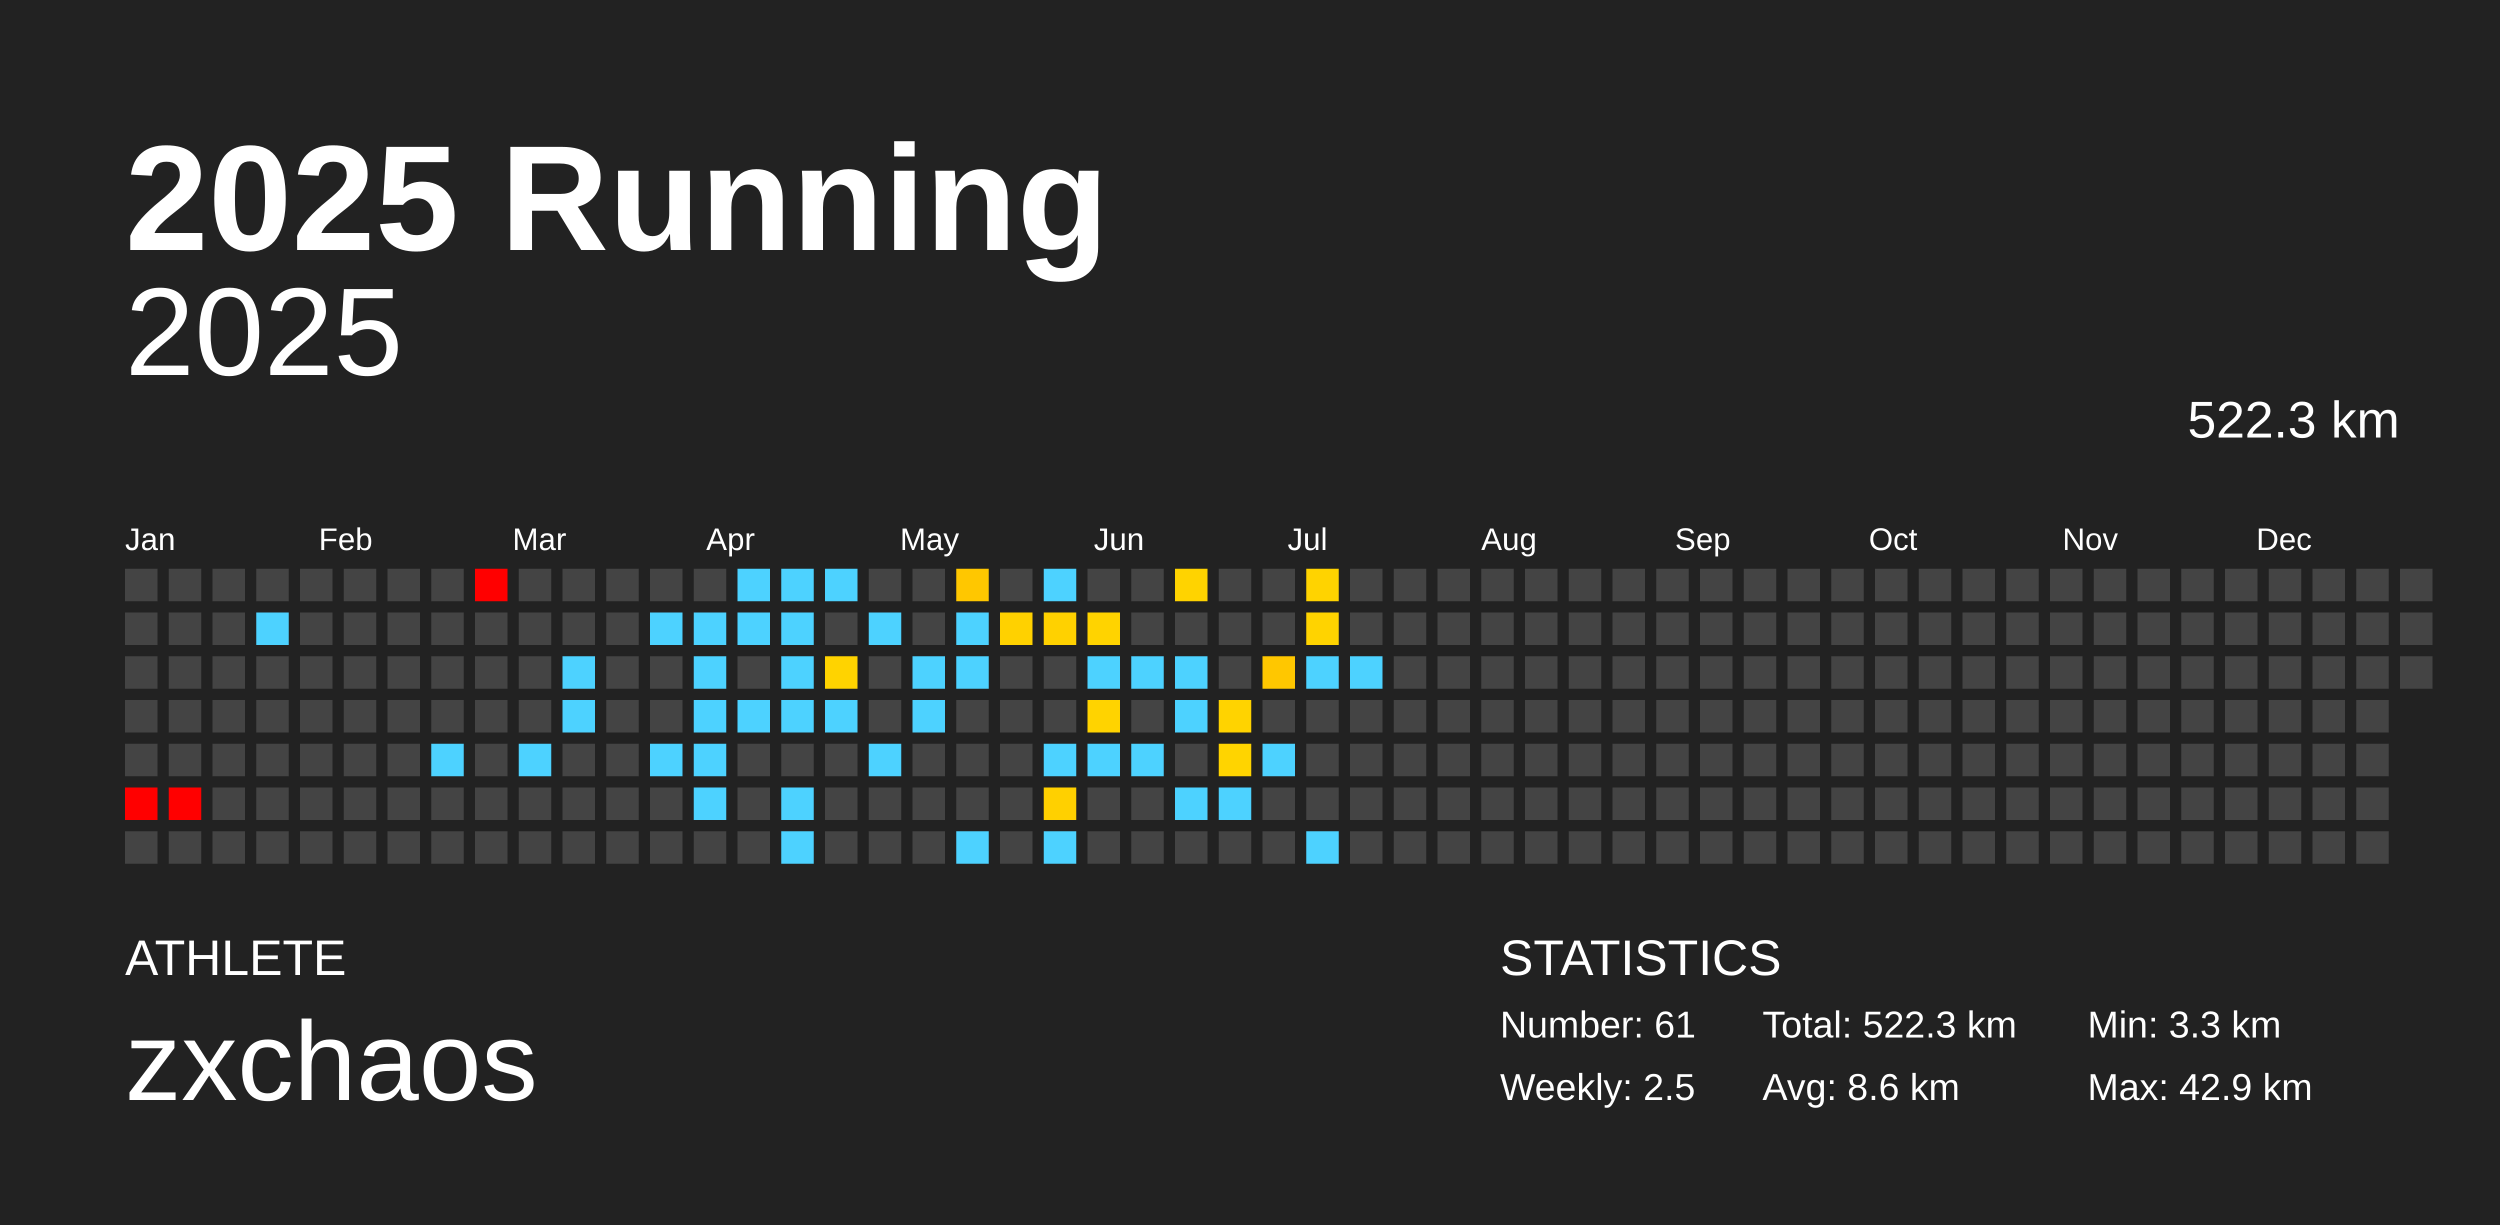
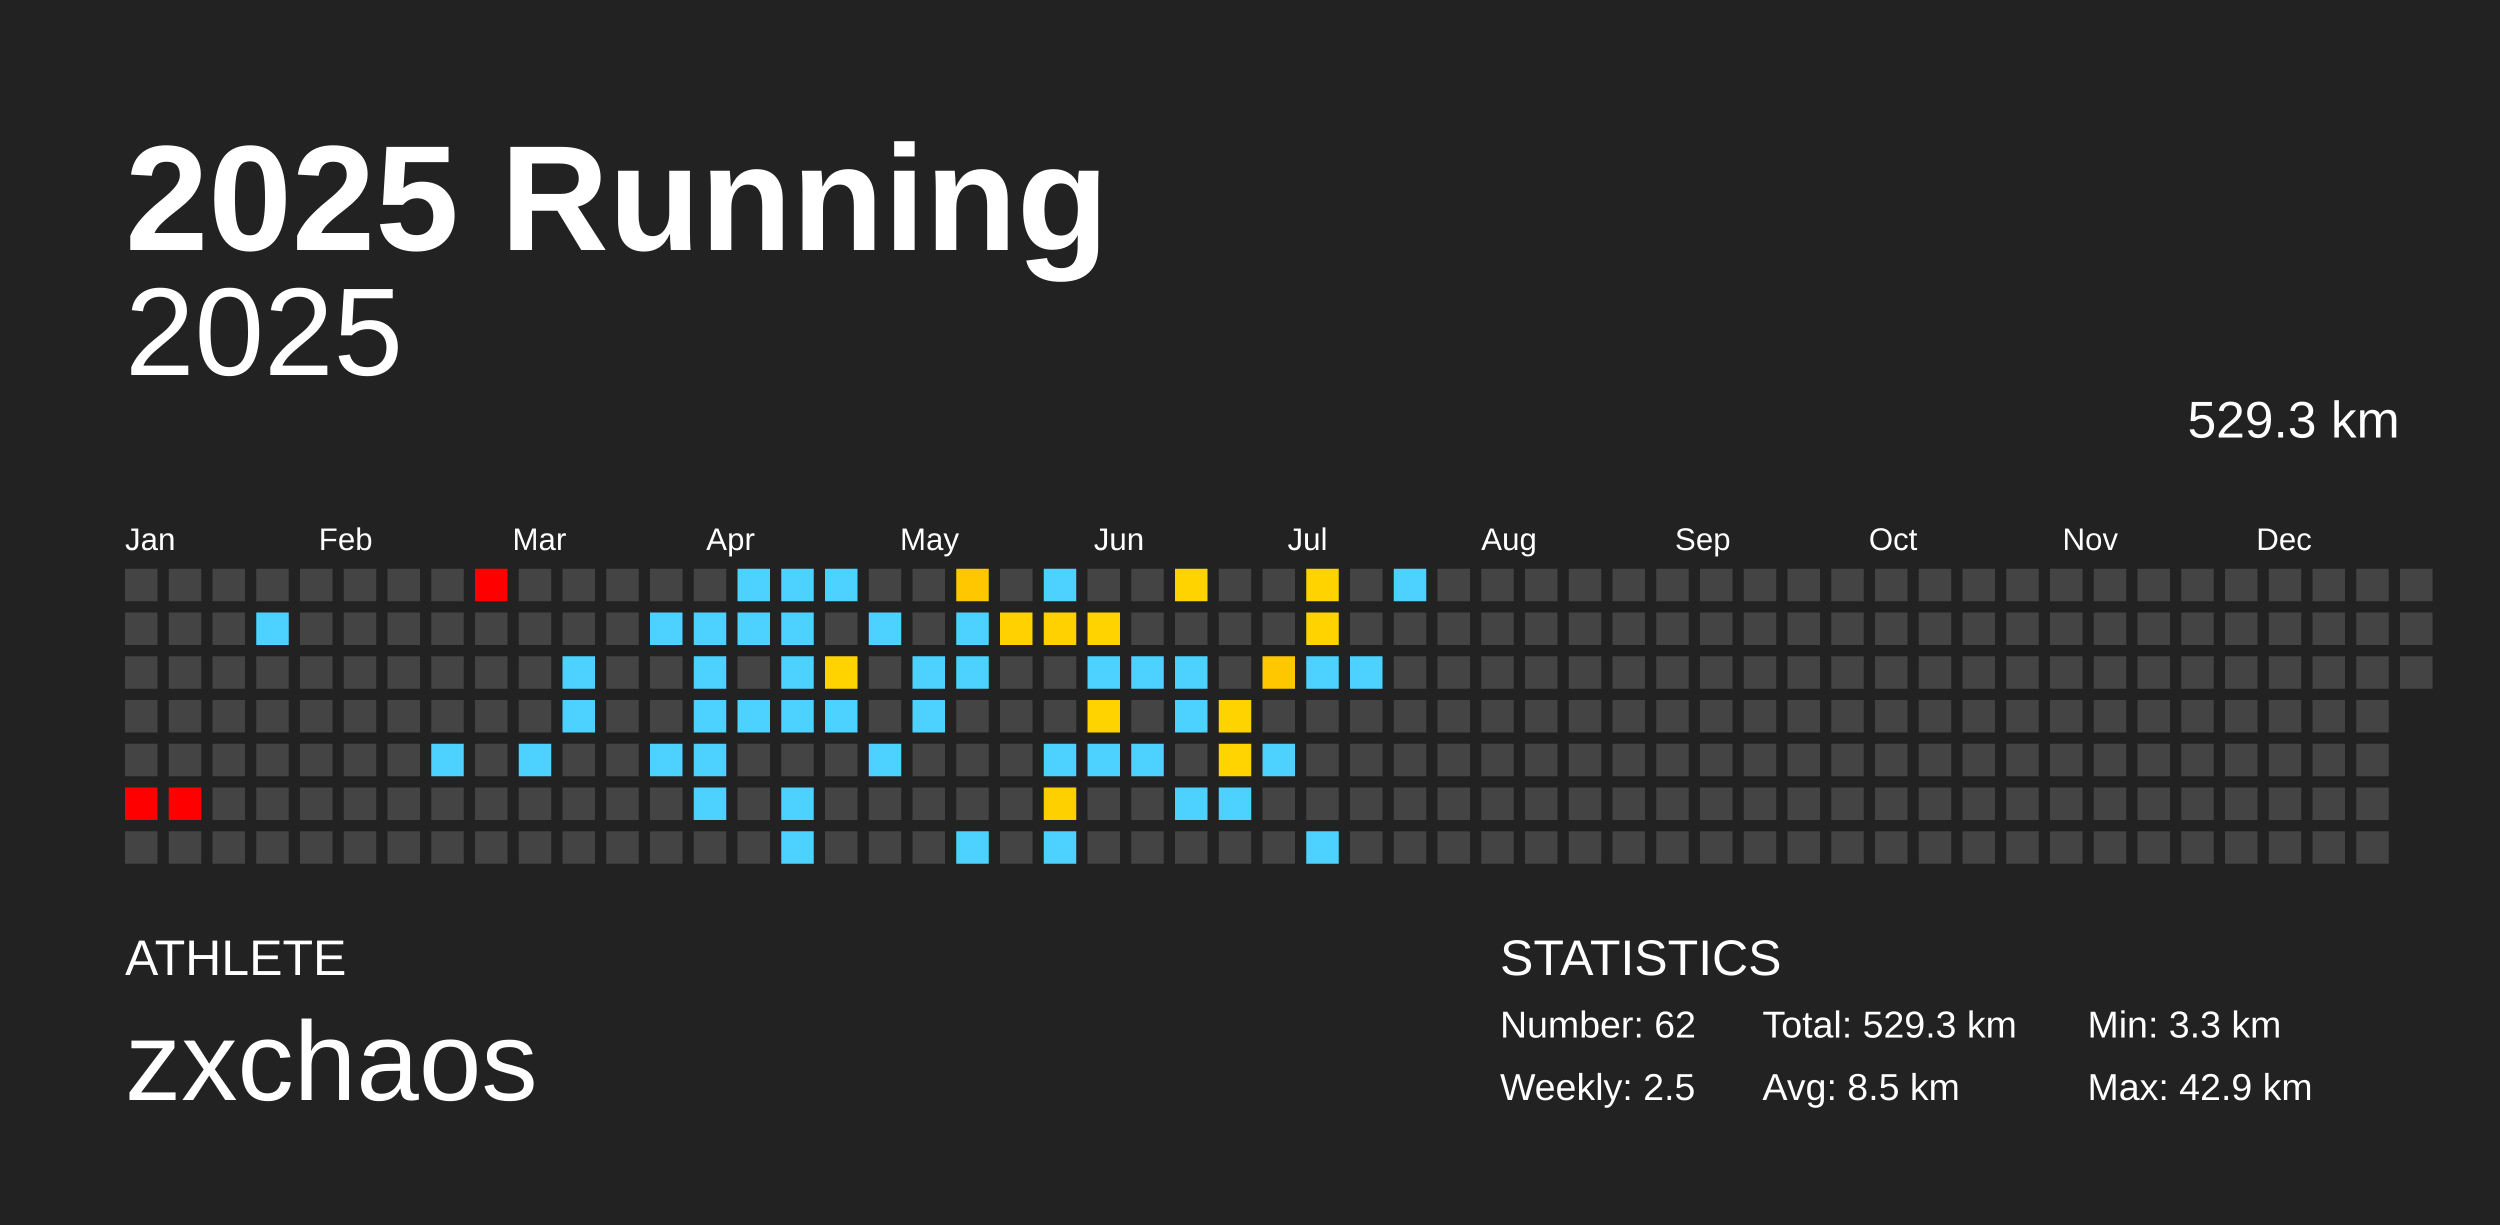
<svg xmlns="http://www.w3.org/2000/svg" baseProfile="full" height="98mm" version="1.1" viewBox="0,0,200,98" width="200mm">
  <defs />
  <rect fill="#222222" height="98" width="200" x="0" y="0" />
  <text fill="#FFFFFF" style="font-size:12px; font-family:Arial; font-weight:bold;" x="10" y="20">2025 Running</text>
  <text fill="#FFFFFF" style="font-size:4px; font-family:Arial" x="10" y="78">ATHLETE</text>
  <text fill="#FFFFFF" style="font-size:9px; font-family:Arial" x="10" y="88">zxchaos</text>
  <text fill="#FFFFFF" style="font-size:4px; font-family:Arial" x="120" y="78">STATISTICS</text>
-   <text fill="#FFFFFF" style="font-size:3px; font-family:Arial" x="120" y="83">Number: 61</text>
+   <text fill="#FFFFFF" style="font-size:3px; font-family:Arial" x="120" y="83">Number: 62</text>
  <text fill="#FFFFFF" style="font-size:3px; font-family:Arial" x="120" y="88">Weekly: 2.5</text>
-   <text fill="#FFFFFF" style="font-size:3px; font-family:Arial" x="141" y="83">Total: 522.3 km</text>
-   <text fill="#FFFFFF" style="font-size:3px; font-family:Arial" x="141" y="88">Avg: 8.6 km</text>
+   <text fill="#FFFFFF" style="font-size:3px; font-family:Arial" x="141" y="83">Total: 529.3 km</text>
+   <text fill="#FFFFFF" style="font-size:3px; font-family:Arial" x="141" y="88">Avg: 8.5 km</text>
  <text fill="#FFFFFF" style="font-size:3px; font-family:Arial" x="167" y="83">Min: 3.3 km</text>
  <text fill="#FFFFFF" style="font-size:3px; font-family:Arial" x="167" y="88">Max: 42.9 km</text>
  <text alignment-baseline="hanging" fill="#FFFFFF" style="font-size:10.0px; font-family:Arial;" x="10" y="30">2025</text>
-   <text alignment-baseline="hanging" fill="#FFFFFF" style="font-size:4.125px; font-family:Arial;" x="175" y="35">522.3 km</text>
+   <text alignment-baseline="hanging" fill="#FFFFFF" style="font-size:4.125px; font-family:Arial;" x="175" y="35">529.3 km</text>
  <text fill="#FFFFFF" style="font-size:2.5px; font-family:Arial" x="10.0" y="44">Jan</text>
  <text fill="#FFFFFF" style="font-size:2.5px; font-family:Arial" x="25.5" y="44">Feb</text>
  <text fill="#FFFFFF" style="font-size:2.5px; font-family:Arial" x="41.0" y="44">Mar</text>
  <text fill="#FFFFFF" style="font-size:2.5px; font-family:Arial" x="56.5" y="44">Apr</text>
  <text fill="#FFFFFF" style="font-size:2.5px; font-family:Arial" x="72.0" y="44">May</text>
  <text fill="#FFFFFF" style="font-size:2.5px; font-family:Arial" x="87.5" y="44">Jun</text>
  <text fill="#FFFFFF" style="font-size:2.5px; font-family:Arial" x="103.0" y="44">Jul</text>
  <text fill="#FFFFFF" style="font-size:2.5px; font-family:Arial" x="118.5" y="44">Aug</text>
  <text fill="#FFFFFF" style="font-size:2.5px; font-family:Arial" x="134.0" y="44">Sep</text>
  <text fill="#FFFFFF" style="font-size:2.5px; font-family:Arial" x="149.5" y="44">Oct</text>
  <text fill="#FFFFFF" style="font-size:2.5px; font-family:Arial" x="165.0" y="44">Nov</text>
  <text fill="#FFFFFF" style="font-size:2.5px; font-family:Arial" x="180.5" y="44">Dec</text>
  <rect fill="#444444" height="2.6" width="2.6" x="10.0" y="45.5" />
  <rect fill="#444444" height="2.6" width="2.6" x="10.0" y="49.0" />
  <rect fill="#444444" height="2.6" width="2.6" x="10.0" y="52.5" />
  <rect fill="#444444" height="2.6" width="2.6" x="10.0" y="56.0" />
  <rect fill="#444444" height="2.6" width="2.6" x="10.0" y="59.5" />
  <rect fill="red" height="2.6" width="2.6" x="10.0" y="63.0" />
  <rect fill="#444444" height="2.6" width="2.6" x="10.0" y="66.5" />
  <rect fill="#444444" height="2.6" width="2.6" x="13.5" y="45.5" />
  <rect fill="#444444" height="2.6" width="2.6" x="13.5" y="49.0" />
  <rect fill="#444444" height="2.6" width="2.6" x="13.5" y="52.5" />
  <rect fill="#444444" height="2.6" width="2.6" x="13.5" y="56.0" />
  <rect fill="#444444" height="2.6" width="2.6" x="13.5" y="59.5" />
  <rect fill="red" height="2.6" width="2.6" x="13.5" y="63.0" />
  <rect fill="#444444" height="2.6" width="2.6" x="13.5" y="66.5" />
  <rect fill="#444444" height="2.6" width="2.6" x="17.0" y="45.5" />
  <rect fill="#444444" height="2.6" width="2.6" x="17.0" y="49.0" />
  <rect fill="#444444" height="2.6" width="2.6" x="17.0" y="52.5" />
  <rect fill="#444444" height="2.6" width="2.6" x="17.0" y="56.0" />
  <rect fill="#444444" height="2.6" width="2.6" x="17.0" y="59.5" />
  <rect fill="#444444" height="2.6" width="2.6" x="17.0" y="63.0" />
  <rect fill="#444444" height="2.6" width="2.6" x="17.0" y="66.5" />
  <rect fill="#444444" height="2.6" width="2.6" x="20.5" y="45.5" />
  <rect fill="#4dd2ff" height="2.6" width="2.6" x="20.5" y="49.0" />
  <rect fill="#444444" height="2.6" width="2.6" x="20.5" y="52.5" />
  <rect fill="#444444" height="2.6" width="2.6" x="20.5" y="56.0" />
  <rect fill="#444444" height="2.6" width="2.6" x="20.5" y="59.5" />
  <rect fill="#444444" height="2.6" width="2.6" x="20.5" y="63.0" />
  <rect fill="#444444" height="2.6" width="2.6" x="20.5" y="66.5" />
  <rect fill="#444444" height="2.6" width="2.6" x="24.0" y="45.5" />
  <rect fill="#444444" height="2.6" width="2.6" x="24.0" y="49.0" />
  <rect fill="#444444" height="2.6" width="2.6" x="24.0" y="52.5" />
  <rect fill="#444444" height="2.6" width="2.6" x="24.0" y="56.0" />
  <rect fill="#444444" height="2.6" width="2.6" x="24.0" y="59.5" />
  <rect fill="#444444" height="2.6" width="2.6" x="24.0" y="63.0" />
  <rect fill="#444444" height="2.6" width="2.6" x="24.0" y="66.5" />
  <rect fill="#444444" height="2.6" width="2.6" x="27.5" y="45.5" />
  <rect fill="#444444" height="2.6" width="2.6" x="27.5" y="49.0" />
  <rect fill="#444444" height="2.6" width="2.6" x="27.5" y="52.5" />
  <rect fill="#444444" height="2.6" width="2.6" x="27.5" y="56.0" />
  <rect fill="#444444" height="2.6" width="2.6" x="27.5" y="59.5" />
  <rect fill="#444444" height="2.6" width="2.6" x="27.5" y="63.0" />
  <rect fill="#444444" height="2.6" width="2.6" x="27.5" y="66.5" />
  <rect fill="#444444" height="2.6" width="2.6" x="31.0" y="45.5" />
  <rect fill="#444444" height="2.6" width="2.6" x="31.0" y="49.0" />
  <rect fill="#444444" height="2.6" width="2.6" x="31.0" y="52.5" />
  <rect fill="#444444" height="2.6" width="2.6" x="31.0" y="56.0" />
  <rect fill="#444444" height="2.6" width="2.6" x="31.0" y="59.5" />
  <rect fill="#444444" height="2.6" width="2.6" x="31.0" y="63.0" />
  <rect fill="#444444" height="2.6" width="2.6" x="31.0" y="66.5" />
  <rect fill="#444444" height="2.6" width="2.6" x="34.5" y="45.5" />
  <rect fill="#444444" height="2.6" width="2.6" x="34.5" y="49.0" />
  <rect fill="#444444" height="2.6" width="2.6" x="34.5" y="52.5" />
  <rect fill="#444444" height="2.6" width="2.6" x="34.5" y="56.0" />
  <rect fill="#4dd2ff" height="2.6" width="2.6" x="34.5" y="59.5" />
  <rect fill="#444444" height="2.6" width="2.6" x="34.5" y="63.0" />
  <rect fill="#444444" height="2.6" width="2.6" x="34.5" y="66.5" />
  <rect fill="red" height="2.6" width="2.6" x="38.0" y="45.5" />
  <rect fill="#444444" height="2.6" width="2.6" x="38.0" y="49.0" />
  <rect fill="#444444" height="2.6" width="2.6" x="38.0" y="52.5" />
  <rect fill="#444444" height="2.6" width="2.6" x="38.0" y="56.0" />
  <rect fill="#444444" height="2.6" width="2.6" x="38.0" y="59.5" />
  <rect fill="#444444" height="2.6" width="2.6" x="38.0" y="63.0" />
  <rect fill="#444444" height="2.6" width="2.6" x="38.0" y="66.5" />
  <rect fill="#444444" height="2.6" width="2.6" x="41.5" y="45.5" />
  <rect fill="#444444" height="2.6" width="2.6" x="41.5" y="49.0" />
  <rect fill="#444444" height="2.6" width="2.6" x="41.5" y="52.5" />
  <rect fill="#444444" height="2.6" width="2.6" x="41.5" y="56.0" />
  <rect fill="#4dd2ff" height="2.6" width="2.6" x="41.5" y="59.5" />
  <rect fill="#444444" height="2.6" width="2.6" x="41.5" y="63.0" />
  <rect fill="#444444" height="2.6" width="2.6" x="41.5" y="66.5" />
  <rect fill="#444444" height="2.6" width="2.6" x="45.0" y="45.5" />
  <rect fill="#444444" height="2.6" width="2.6" x="45.0" y="49.0" />
  <rect fill="#4dd2ff" height="2.6" width="2.6" x="45.0" y="52.5" />
  <rect fill="#4dd2ff" height="2.6" width="2.6" x="45.0" y="56.0" />
  <rect fill="#444444" height="2.6" width="2.6" x="45.0" y="59.5" />
  <rect fill="#444444" height="2.6" width="2.6" x="45.0" y="63.0" />
  <rect fill="#444444" height="2.6" width="2.6" x="45.0" y="66.5" />
  <rect fill="#444444" height="2.6" width="2.6" x="48.5" y="45.5" />
  <rect fill="#444444" height="2.6" width="2.6" x="48.5" y="49.0" />
  <rect fill="#444444" height="2.6" width="2.6" x="48.5" y="52.5" />
  <rect fill="#444444" height="2.6" width="2.6" x="48.5" y="56.0" />
  <rect fill="#444444" height="2.6" width="2.6" x="48.5" y="59.5" />
  <rect fill="#444444" height="2.6" width="2.6" x="48.5" y="63.0" />
  <rect fill="#444444" height="2.6" width="2.6" x="48.5" y="66.5" />
  <rect fill="#444444" height="2.6" width="2.6" x="52.0" y="45.5" />
  <rect fill="#4dd2ff" height="2.6" width="2.6" x="52.0" y="49.0" />
  <rect fill="#444444" height="2.6" width="2.6" x="52.0" y="52.5" />
  <rect fill="#444444" height="2.6" width="2.6" x="52.0" y="56.0" />
  <rect fill="#4dd2ff" height="2.6" width="2.6" x="52.0" y="59.5" />
  <rect fill="#444444" height="2.6" width="2.6" x="52.0" y="63.0" />
  <rect fill="#444444" height="2.6" width="2.6" x="52.0" y="66.5" />
  <rect fill="#444444" height="2.6" width="2.6" x="55.5" y="45.5" />
  <rect fill="#4dd2ff" height="2.6" width="2.6" x="55.5" y="49.0" />
  <rect fill="#4dd2ff" height="2.6" width="2.6" x="55.5" y="52.5" />
  <rect fill="#4dd2ff" height="2.6" width="2.6" x="55.5" y="56.0" />
  <rect fill="#4dd2ff" height="2.6" width="2.6" x="55.5" y="59.5" />
  <rect fill="#4dd2ff" height="2.6" width="2.6" x="55.5" y="63.0" />
  <rect fill="#444444" height="2.6" width="2.6" x="55.5" y="66.5" />
  <rect fill="#4dd2ff" height="2.6" width="2.6" x="59.0" y="45.5" />
  <rect fill="#4dd2ff" height="2.6" width="2.6" x="59.0" y="49.0" />
  <rect fill="#444444" height="2.6" width="2.6" x="59.0" y="52.5" />
  <rect fill="#4dd2ff" height="2.6" width="2.6" x="59.0" y="56.0" />
  <rect fill="#444444" height="2.6" width="2.6" x="59.0" y="59.5" />
  <rect fill="#444444" height="2.6" width="2.6" x="59.0" y="63.0" />
  <rect fill="#444444" height="2.6" width="2.6" x="59.0" y="66.5" />
  <rect fill="#4dd2ff" height="2.6" width="2.6" x="62.5" y="45.5" />
  <rect fill="#4dd2ff" height="2.6" width="2.6" x="62.5" y="49.0" />
  <rect fill="#4dd2ff" height="2.6" width="2.6" x="62.5" y="52.5" />
  <rect fill="#4dd2ff" height="2.6" width="2.6" x="62.5" y="56.0" />
  <rect fill="#444444" height="2.6" width="2.6" x="62.5" y="59.5" />
  <rect fill="#4dd2ff" height="2.6" width="2.6" x="62.5" y="63.0" />
  <rect fill="#4dd2ff" height="2.6" width="2.6" x="62.5" y="66.5" />
  <rect fill="#4dd2ff" height="2.6" width="2.6" x="66.0" y="45.5" />
  <rect fill="#444444" height="2.6" width="2.6" x="66.0" y="49.0" />
  <rect fill="#ffd300" height="2.6" width="2.6" x="66.0" y="52.5" />
  <rect fill="#4dd2ff" height="2.6" width="2.6" x="66.0" y="56.0" />
  <rect fill="#444444" height="2.6" width="2.6" x="66.0" y="59.5" />
  <rect fill="#444444" height="2.6" width="2.6" x="66.0" y="63.0" />
  <rect fill="#444444" height="2.6" width="2.6" x="66.0" y="66.5" />
  <rect fill="#444444" height="2.6" width="2.6" x="69.5" y="45.5" />
  <rect fill="#4dd2ff" height="2.6" width="2.6" x="69.5" y="49.0" />
  <rect fill="#444444" height="2.6" width="2.6" x="69.5" y="52.5" />
  <rect fill="#444444" height="2.6" width="2.6" x="69.5" y="56.0" />
  <rect fill="#4dd2ff" height="2.6" width="2.6" x="69.5" y="59.5" />
  <rect fill="#444444" height="2.6" width="2.6" x="69.5" y="63.0" />
  <rect fill="#444444" height="2.6" width="2.6" x="69.5" y="66.5" />
  <rect fill="#444444" height="2.6" width="2.6" x="73.0" y="45.5" />
  <rect fill="#444444" height="2.6" width="2.6" x="73.0" y="49.0" />
  <rect fill="#4dd2ff" height="2.6" width="2.6" x="73.0" y="52.5" />
  <rect fill="#4dd2ff" height="2.6" width="2.6" x="73.0" y="56.0" />
  <rect fill="#444444" height="2.6" width="2.6" x="73.0" y="59.5" />
  <rect fill="#444444" height="2.6" width="2.6" x="73.0" y="63.0" />
  <rect fill="#444444" height="2.6" width="2.6" x="73.0" y="66.5" />
  <rect fill="#ffc700" height="2.6" width="2.6" x="76.5" y="45.5" />
  <rect fill="#4dd2ff" height="2.6" width="2.6" x="76.5" y="49.0" />
  <rect fill="#4dd2ff" height="2.6" width="2.6" x="76.5" y="52.5" />
  <rect fill="#444444" height="2.6" width="2.6" x="76.5" y="56.0" />
  <rect fill="#444444" height="2.6" width="2.6" x="76.5" y="59.5" />
  <rect fill="#444444" height="2.6" width="2.6" x="76.5" y="63.0" />
  <rect fill="#4dd2ff" height="2.6" width="2.6" x="76.5" y="66.5" />
  <rect fill="#444444" height="2.6" width="2.6" x="80.0" y="45.5" />
  <rect fill="#ffd100" height="2.6" width="2.6" x="80.0" y="49.0" />
  <rect fill="#444444" height="2.6" width="2.6" x="80.0" y="52.5" />
  <rect fill="#444444" height="2.6" width="2.6" x="80.0" y="56.0" />
  <rect fill="#444444" height="2.6" width="2.6" x="80.0" y="59.5" />
  <rect fill="#444444" height="2.6" width="2.6" x="80.0" y="63.0" />
  <rect fill="#444444" height="2.6" width="2.6" x="80.0" y="66.5" />
  <rect fill="#4dd2ff" height="2.6" width="2.6" x="83.5" y="45.5" />
  <rect fill="#ffd100" height="2.6" width="2.6" x="83.5" y="49.0" />
  <rect fill="#444444" height="2.6" width="2.6" x="83.5" y="52.5" />
  <rect fill="#444444" height="2.6" width="2.6" x="83.5" y="56.0" />
  <rect fill="#4dd2ff" height="2.6" width="2.6" x="83.5" y="59.5" />
  <rect fill="#ffd000" height="2.6" width="2.6" x="83.5" y="63.0" />
  <rect fill="#4dd2ff" height="2.6" width="2.6" x="83.5" y="66.5" />
  <rect fill="#444444" height="2.6" width="2.6" x="87.0" y="45.5" />
  <rect fill="#ffd300" height="2.6" width="2.6" x="87.0" y="49.0" />
  <rect fill="#4dd2ff" height="2.6" width="2.6" x="87.0" y="52.5" />
  <rect fill="#ffd300" height="2.6" width="2.6" x="87.0" y="56.0" />
  <rect fill="#4dd2ff" height="2.6" width="2.6" x="87.0" y="59.5" />
  <rect fill="#444444" height="2.6" width="2.6" x="87.0" y="63.0" />
  <rect fill="#444444" height="2.6" width="2.6" x="87.0" y="66.5" />
  <rect fill="#444444" height="2.6" width="2.6" x="90.5" y="45.5" />
  <rect fill="#444444" height="2.6" width="2.6" x="90.5" y="49.0" />
  <rect fill="#4dd2ff" height="2.6" width="2.6" x="90.5" y="52.5" />
  <rect fill="#444444" height="2.6" width="2.6" x="90.5" y="56.0" />
  <rect fill="#4dd2ff" height="2.6" width="2.6" x="90.5" y="59.5" />
  <rect fill="#444444" height="2.6" width="2.6" x="90.5" y="63.0" />
  <rect fill="#444444" height="2.6" width="2.6" x="90.5" y="66.5" />
  <rect fill="#ffd300" height="2.6" width="2.6" x="94.0" y="45.5" />
  <rect fill="#444444" height="2.6" width="2.6" x="94.0" y="49.0" />
  <rect fill="#4dd2ff" height="2.6" width="2.6" x="94.0" y="52.5" />
  <rect fill="#4dd2ff" height="2.6" width="2.6" x="94.0" y="56.0" />
  <rect fill="#444444" height="2.6" width="2.6" x="94.0" y="59.5" />
  <rect fill="#4dd2ff" height="2.6" width="2.6" x="94.0" y="63.0" />
  <rect fill="#444444" height="2.6" width="2.6" x="94.0" y="66.5" />
  <rect fill="#444444" height="2.6" width="2.6" x="97.5" y="45.5" />
  <rect fill="#444444" height="2.6" width="2.6" x="97.5" y="49.0" />
  <rect fill="#444444" height="2.6" width="2.6" x="97.5" y="52.5" />
  <rect fill="#ffd300" height="2.6" width="2.6" x="97.5" y="56.0" />
  <rect fill="#ffd400" height="2.6" width="2.6" x="97.5" y="59.5" />
  <rect fill="#4dd2ff" height="2.6" width="2.6" x="97.5" y="63.0" />
  <rect fill="#444444" height="2.6" width="2.6" x="97.5" y="66.5" />
  <rect fill="#444444" height="2.6" width="2.6" x="101.0" y="45.5" />
  <rect fill="#444444" height="2.6" width="2.6" x="101.0" y="49.0" />
  <rect fill="#ffc700" height="2.6" width="2.6" x="101.0" y="52.5" />
  <rect fill="#444444" height="2.6" width="2.6" x="101.0" y="56.0" />
  <rect fill="#4dd2ff" height="2.6" width="2.6" x="101.0" y="59.5" />
  <rect fill="#444444" height="2.6" width="2.6" x="101.0" y="63.0" />
  <rect fill="#444444" height="2.6" width="2.6" x="101.0" y="66.5" />
  <rect fill="#ffd300" height="2.6" width="2.6" x="104.5" y="45.5" />
  <rect fill="#ffd300" height="2.6" width="2.6" x="104.5" y="49.0" />
  <rect fill="#4dd2ff" height="2.6" width="2.6" x="104.5" y="52.5" />
  <rect fill="#444444" height="2.6" width="2.6" x="104.5" y="56.0" />
  <rect fill="#444444" height="2.6" width="2.6" x="104.5" y="59.5" />
  <rect fill="#444444" height="2.6" width="2.6" x="104.5" y="63.0" />
  <rect fill="#4dd2ff" height="2.6" width="2.6" x="104.5" y="66.5" />
  <rect fill="#444444" height="2.6" width="2.6" x="108.0" y="45.5" />
  <rect fill="#444444" height="2.6" width="2.6" x="108.0" y="49.0" />
  <rect fill="#4dd2ff" height="2.6" width="2.6" x="108.0" y="52.5" />
  <rect fill="#444444" height="2.6" width="2.6" x="108.0" y="56.0" />
  <rect fill="#444444" height="2.6" width="2.6" x="108.0" y="59.5" />
  <rect fill="#444444" height="2.6" width="2.6" x="108.0" y="63.0" />
  <rect fill="#444444" height="2.6" width="2.6" x="108.0" y="66.5" />
-   <rect fill="#444444" height="2.6" width="2.6" x="111.5" y="45.5" />
+   <rect fill="#4dd2ff" height="2.6" width="2.6" x="111.5" y="45.5" />
  <rect fill="#444444" height="2.6" width="2.6" x="111.5" y="49.0" />
  <rect fill="#444444" height="2.6" width="2.6" x="111.5" y="52.5" />
  <rect fill="#444444" height="2.6" width="2.6" x="111.5" y="56.0" />
  <rect fill="#444444" height="2.6" width="2.6" x="111.5" y="59.5" />
  <rect fill="#444444" height="2.6" width="2.6" x="111.5" y="63.0" />
  <rect fill="#444444" height="2.6" width="2.6" x="111.5" y="66.5" />
  <rect fill="#444444" height="2.6" width="2.6" x="115.0" y="45.5" />
  <rect fill="#444444" height="2.6" width="2.6" x="115.0" y="49.0" />
  <rect fill="#444444" height="2.6" width="2.6" x="115.0" y="52.5" />
  <rect fill="#444444" height="2.6" width="2.6" x="115.0" y="56.0" />
  <rect fill="#444444" height="2.6" width="2.6" x="115.0" y="59.5" />
  <rect fill="#444444" height="2.6" width="2.6" x="115.0" y="63.0" />
  <rect fill="#444444" height="2.6" width="2.6" x="115.0" y="66.5" />
  <rect fill="#444444" height="2.6" width="2.6" x="118.5" y="45.5" />
  <rect fill="#444444" height="2.6" width="2.6" x="118.5" y="49.0" />
  <rect fill="#444444" height="2.6" width="2.6" x="118.5" y="52.5" />
  <rect fill="#444444" height="2.6" width="2.6" x="118.5" y="56.0" />
  <rect fill="#444444" height="2.6" width="2.6" x="118.5" y="59.5" />
  <rect fill="#444444" height="2.6" width="2.6" x="118.5" y="63.0" />
  <rect fill="#444444" height="2.6" width="2.6" x="118.5" y="66.5" />
  <rect fill="#444444" height="2.6" width="2.6" x="122.0" y="45.5" />
  <rect fill="#444444" height="2.6" width="2.6" x="122.0" y="49.0" />
  <rect fill="#444444" height="2.6" width="2.6" x="122.0" y="52.5" />
  <rect fill="#444444" height="2.6" width="2.6" x="122.0" y="56.0" />
  <rect fill="#444444" height="2.6" width="2.6" x="122.0" y="59.5" />
  <rect fill="#444444" height="2.6" width="2.6" x="122.0" y="63.0" />
  <rect fill="#444444" height="2.6" width="2.6" x="122.0" y="66.5" />
  <rect fill="#444444" height="2.6" width="2.6" x="125.5" y="45.5" />
  <rect fill="#444444" height="2.6" width="2.6" x="125.5" y="49.0" />
  <rect fill="#444444" height="2.6" width="2.6" x="125.5" y="52.5" />
  <rect fill="#444444" height="2.6" width="2.6" x="125.5" y="56.0" />
  <rect fill="#444444" height="2.6" width="2.6" x="125.5" y="59.5" />
  <rect fill="#444444" height="2.6" width="2.6" x="125.5" y="63.0" />
  <rect fill="#444444" height="2.6" width="2.6" x="125.5" y="66.5" />
  <rect fill="#444444" height="2.6" width="2.6" x="129.0" y="45.5" />
  <rect fill="#444444" height="2.6" width="2.6" x="129.0" y="49.0" />
  <rect fill="#444444" height="2.6" width="2.6" x="129.0" y="52.5" />
  <rect fill="#444444" height="2.6" width="2.6" x="129.0" y="56.0" />
  <rect fill="#444444" height="2.6" width="2.6" x="129.0" y="59.5" />
  <rect fill="#444444" height="2.6" width="2.6" x="129.0" y="63.0" />
  <rect fill="#444444" height="2.6" width="2.6" x="129.0" y="66.5" />
  <rect fill="#444444" height="2.6" width="2.6" x="132.5" y="45.5" />
  <rect fill="#444444" height="2.6" width="2.6" x="132.5" y="49.0" />
  <rect fill="#444444" height="2.6" width="2.6" x="132.5" y="52.5" />
  <rect fill="#444444" height="2.6" width="2.6" x="132.5" y="56.0" />
  <rect fill="#444444" height="2.6" width="2.6" x="132.5" y="59.5" />
  <rect fill="#444444" height="2.6" width="2.6" x="132.5" y="63.0" />
  <rect fill="#444444" height="2.6" width="2.6" x="132.5" y="66.5" />
  <rect fill="#444444" height="2.6" width="2.6" x="136.0" y="45.5" />
  <rect fill="#444444" height="2.6" width="2.6" x="136.0" y="49.0" />
  <rect fill="#444444" height="2.6" width="2.6" x="136.0" y="52.5" />
  <rect fill="#444444" height="2.6" width="2.6" x="136.0" y="56.0" />
  <rect fill="#444444" height="2.6" width="2.6" x="136.0" y="59.5" />
  <rect fill="#444444" height="2.6" width="2.6" x="136.0" y="63.0" />
  <rect fill="#444444" height="2.6" width="2.6" x="136.0" y="66.5" />
  <rect fill="#444444" height="2.6" width="2.6" x="139.5" y="45.5" />
  <rect fill="#444444" height="2.6" width="2.6" x="139.5" y="49.0" />
  <rect fill="#444444" height="2.6" width="2.6" x="139.5" y="52.5" />
  <rect fill="#444444" height="2.6" width="2.6" x="139.5" y="56.0" />
  <rect fill="#444444" height="2.6" width="2.6" x="139.5" y="59.5" />
  <rect fill="#444444" height="2.6" width="2.6" x="139.5" y="63.0" />
  <rect fill="#444444" height="2.6" width="2.6" x="139.5" y="66.5" />
  <rect fill="#444444" height="2.6" width="2.6" x="143.0" y="45.5" />
  <rect fill="#444444" height="2.6" width="2.6" x="143.0" y="49.0" />
  <rect fill="#444444" height="2.6" width="2.6" x="143.0" y="52.5" />
  <rect fill="#444444" height="2.6" width="2.6" x="143.0" y="56.0" />
  <rect fill="#444444" height="2.6" width="2.6" x="143.0" y="59.5" />
  <rect fill="#444444" height="2.6" width="2.6" x="143.0" y="63.0" />
  <rect fill="#444444" height="2.6" width="2.6" x="143.0" y="66.5" />
  <rect fill="#444444" height="2.6" width="2.6" x="146.5" y="45.5" />
  <rect fill="#444444" height="2.6" width="2.6" x="146.5" y="49.0" />
  <rect fill="#444444" height="2.6" width="2.6" x="146.5" y="52.5" />
  <rect fill="#444444" height="2.6" width="2.6" x="146.5" y="56.0" />
  <rect fill="#444444" height="2.6" width="2.6" x="146.5" y="59.5" />
  <rect fill="#444444" height="2.6" width="2.6" x="146.5" y="63.0" />
  <rect fill="#444444" height="2.6" width="2.6" x="146.5" y="66.5" />
  <rect fill="#444444" height="2.6" width="2.6" x="150.0" y="45.5" />
  <rect fill="#444444" height="2.6" width="2.6" x="150.0" y="49.0" />
  <rect fill="#444444" height="2.6" width="2.6" x="150.0" y="52.5" />
  <rect fill="#444444" height="2.6" width="2.6" x="150.0" y="56.0" />
  <rect fill="#444444" height="2.6" width="2.6" x="150.0" y="59.5" />
  <rect fill="#444444" height="2.6" width="2.6" x="150.0" y="63.0" />
  <rect fill="#444444" height="2.6" width="2.6" x="150.0" y="66.5" />
  <rect fill="#444444" height="2.6" width="2.6" x="153.5" y="45.5" />
  <rect fill="#444444" height="2.6" width="2.6" x="153.5" y="49.0" />
  <rect fill="#444444" height="2.6" width="2.6" x="153.5" y="52.5" />
  <rect fill="#444444" height="2.6" width="2.6" x="153.5" y="56.0" />
  <rect fill="#444444" height="2.6" width="2.6" x="153.5" y="59.5" />
  <rect fill="#444444" height="2.6" width="2.6" x="153.5" y="63.0" />
  <rect fill="#444444" height="2.6" width="2.6" x="153.5" y="66.5" />
  <rect fill="#444444" height="2.6" width="2.6" x="157.0" y="45.5" />
  <rect fill="#444444" height="2.6" width="2.6" x="157.0" y="49.0" />
  <rect fill="#444444" height="2.6" width="2.6" x="157.0" y="52.5" />
  <rect fill="#444444" height="2.6" width="2.6" x="157.0" y="56.0" />
  <rect fill="#444444" height="2.6" width="2.6" x="157.0" y="59.5" />
  <rect fill="#444444" height="2.6" width="2.6" x="157.0" y="63.0" />
  <rect fill="#444444" height="2.6" width="2.6" x="157.0" y="66.5" />
  <rect fill="#444444" height="2.6" width="2.6" x="160.5" y="45.5" />
  <rect fill="#444444" height="2.6" width="2.6" x="160.5" y="49.0" />
  <rect fill="#444444" height="2.6" width="2.6" x="160.5" y="52.5" />
  <rect fill="#444444" height="2.6" width="2.6" x="160.5" y="56.0" />
  <rect fill="#444444" height="2.6" width="2.6" x="160.5" y="59.5" />
  <rect fill="#444444" height="2.6" width="2.6" x="160.5" y="63.0" />
  <rect fill="#444444" height="2.6" width="2.6" x="160.5" y="66.5" />
  <rect fill="#444444" height="2.6" width="2.6" x="164.0" y="45.5" />
  <rect fill="#444444" height="2.6" width="2.6" x="164.0" y="49.0" />
  <rect fill="#444444" height="2.6" width="2.6" x="164.0" y="52.5" />
  <rect fill="#444444" height="2.6" width="2.6" x="164.0" y="56.0" />
  <rect fill="#444444" height="2.6" width="2.6" x="164.0" y="59.5" />
  <rect fill="#444444" height="2.6" width="2.6" x="164.0" y="63.0" />
  <rect fill="#444444" height="2.6" width="2.6" x="164.0" y="66.5" />
  <rect fill="#444444" height="2.6" width="2.6" x="167.5" y="45.5" />
  <rect fill="#444444" height="2.6" width="2.6" x="167.5" y="49.0" />
  <rect fill="#444444" height="2.6" width="2.6" x="167.5" y="52.5" />
  <rect fill="#444444" height="2.6" width="2.6" x="167.5" y="56.0" />
  <rect fill="#444444" height="2.6" width="2.6" x="167.5" y="59.5" />
  <rect fill="#444444" height="2.6" width="2.6" x="167.5" y="63.0" />
  <rect fill="#444444" height="2.6" width="2.6" x="167.5" y="66.5" />
  <rect fill="#444444" height="2.6" width="2.6" x="171.0" y="45.5" />
  <rect fill="#444444" height="2.6" width="2.6" x="171.0" y="49.0" />
  <rect fill="#444444" height="2.6" width="2.6" x="171.0" y="52.5" />
  <rect fill="#444444" height="2.6" width="2.6" x="171.0" y="56.0" />
  <rect fill="#444444" height="2.6" width="2.6" x="171.0" y="59.5" />
  <rect fill="#444444" height="2.6" width="2.6" x="171.0" y="63.0" />
  <rect fill="#444444" height="2.6" width="2.6" x="171.0" y="66.5" />
  <rect fill="#444444" height="2.6" width="2.6" x="174.5" y="45.5" />
  <rect fill="#444444" height="2.6" width="2.6" x="174.5" y="49.0" />
  <rect fill="#444444" height="2.6" width="2.6" x="174.5" y="52.5" />
  <rect fill="#444444" height="2.6" width="2.6" x="174.5" y="56.0" />
  <rect fill="#444444" height="2.6" width="2.6" x="174.5" y="59.5" />
  <rect fill="#444444" height="2.6" width="2.6" x="174.5" y="63.0" />
  <rect fill="#444444" height="2.6" width="2.6" x="174.5" y="66.5" />
  <rect fill="#444444" height="2.6" width="2.6" x="178.0" y="45.5" />
  <rect fill="#444444" height="2.6" width="2.6" x="178.0" y="49.0" />
  <rect fill="#444444" height="2.6" width="2.6" x="178.0" y="52.5" />
  <rect fill="#444444" height="2.6" width="2.6" x="178.0" y="56.0" />
  <rect fill="#444444" height="2.6" width="2.6" x="178.0" y="59.5" />
  <rect fill="#444444" height="2.6" width="2.6" x="178.0" y="63.0" />
  <rect fill="#444444" height="2.6" width="2.6" x="178.0" y="66.5" />
  <rect fill="#444444" height="2.6" width="2.6" x="181.5" y="45.5" />
  <rect fill="#444444" height="2.6" width="2.6" x="181.5" y="49.0" />
  <rect fill="#444444" height="2.6" width="2.6" x="181.5" y="52.5" />
  <rect fill="#444444" height="2.6" width="2.6" x="181.5" y="56.0" />
  <rect fill="#444444" height="2.6" width="2.6" x="181.5" y="59.5" />
  <rect fill="#444444" height="2.6" width="2.6" x="181.5" y="63.0" />
  <rect fill="#444444" height="2.6" width="2.6" x="181.5" y="66.5" />
  <rect fill="#444444" height="2.6" width="2.6" x="185.0" y="45.5" />
  <rect fill="#444444" height="2.6" width="2.6" x="185.0" y="49.0" />
  <rect fill="#444444" height="2.6" width="2.6" x="185.0" y="52.5" />
  <rect fill="#444444" height="2.6" width="2.6" x="185.0" y="56.0" />
  <rect fill="#444444" height="2.6" width="2.6" x="185.0" y="59.5" />
  <rect fill="#444444" height="2.6" width="2.6" x="185.0" y="63.0" />
  <rect fill="#444444" height="2.6" width="2.6" x="185.0" y="66.5" />
  <rect fill="#444444" height="2.6" width="2.6" x="188.5" y="45.5" />
  <rect fill="#444444" height="2.6" width="2.6" x="188.5" y="49.0" />
  <rect fill="#444444" height="2.6" width="2.6" x="188.5" y="52.5" />
  <rect fill="#444444" height="2.6" width="2.6" x="188.5" y="56.0" />
  <rect fill="#444444" height="2.6" width="2.6" x="188.5" y="59.5" />
  <rect fill="#444444" height="2.6" width="2.6" x="188.5" y="63.0" />
  <rect fill="#444444" height="2.6" width="2.6" x="188.5" y="66.5" />
  <rect fill="#444444" height="2.6" width="2.6" x="192.0" y="45.5" />
  <rect fill="#444444" height="2.6" width="2.6" x="192.0" y="49.0" />
  <rect fill="#444444" height="2.6" width="2.6" x="192.0" y="52.5" />
</svg>
